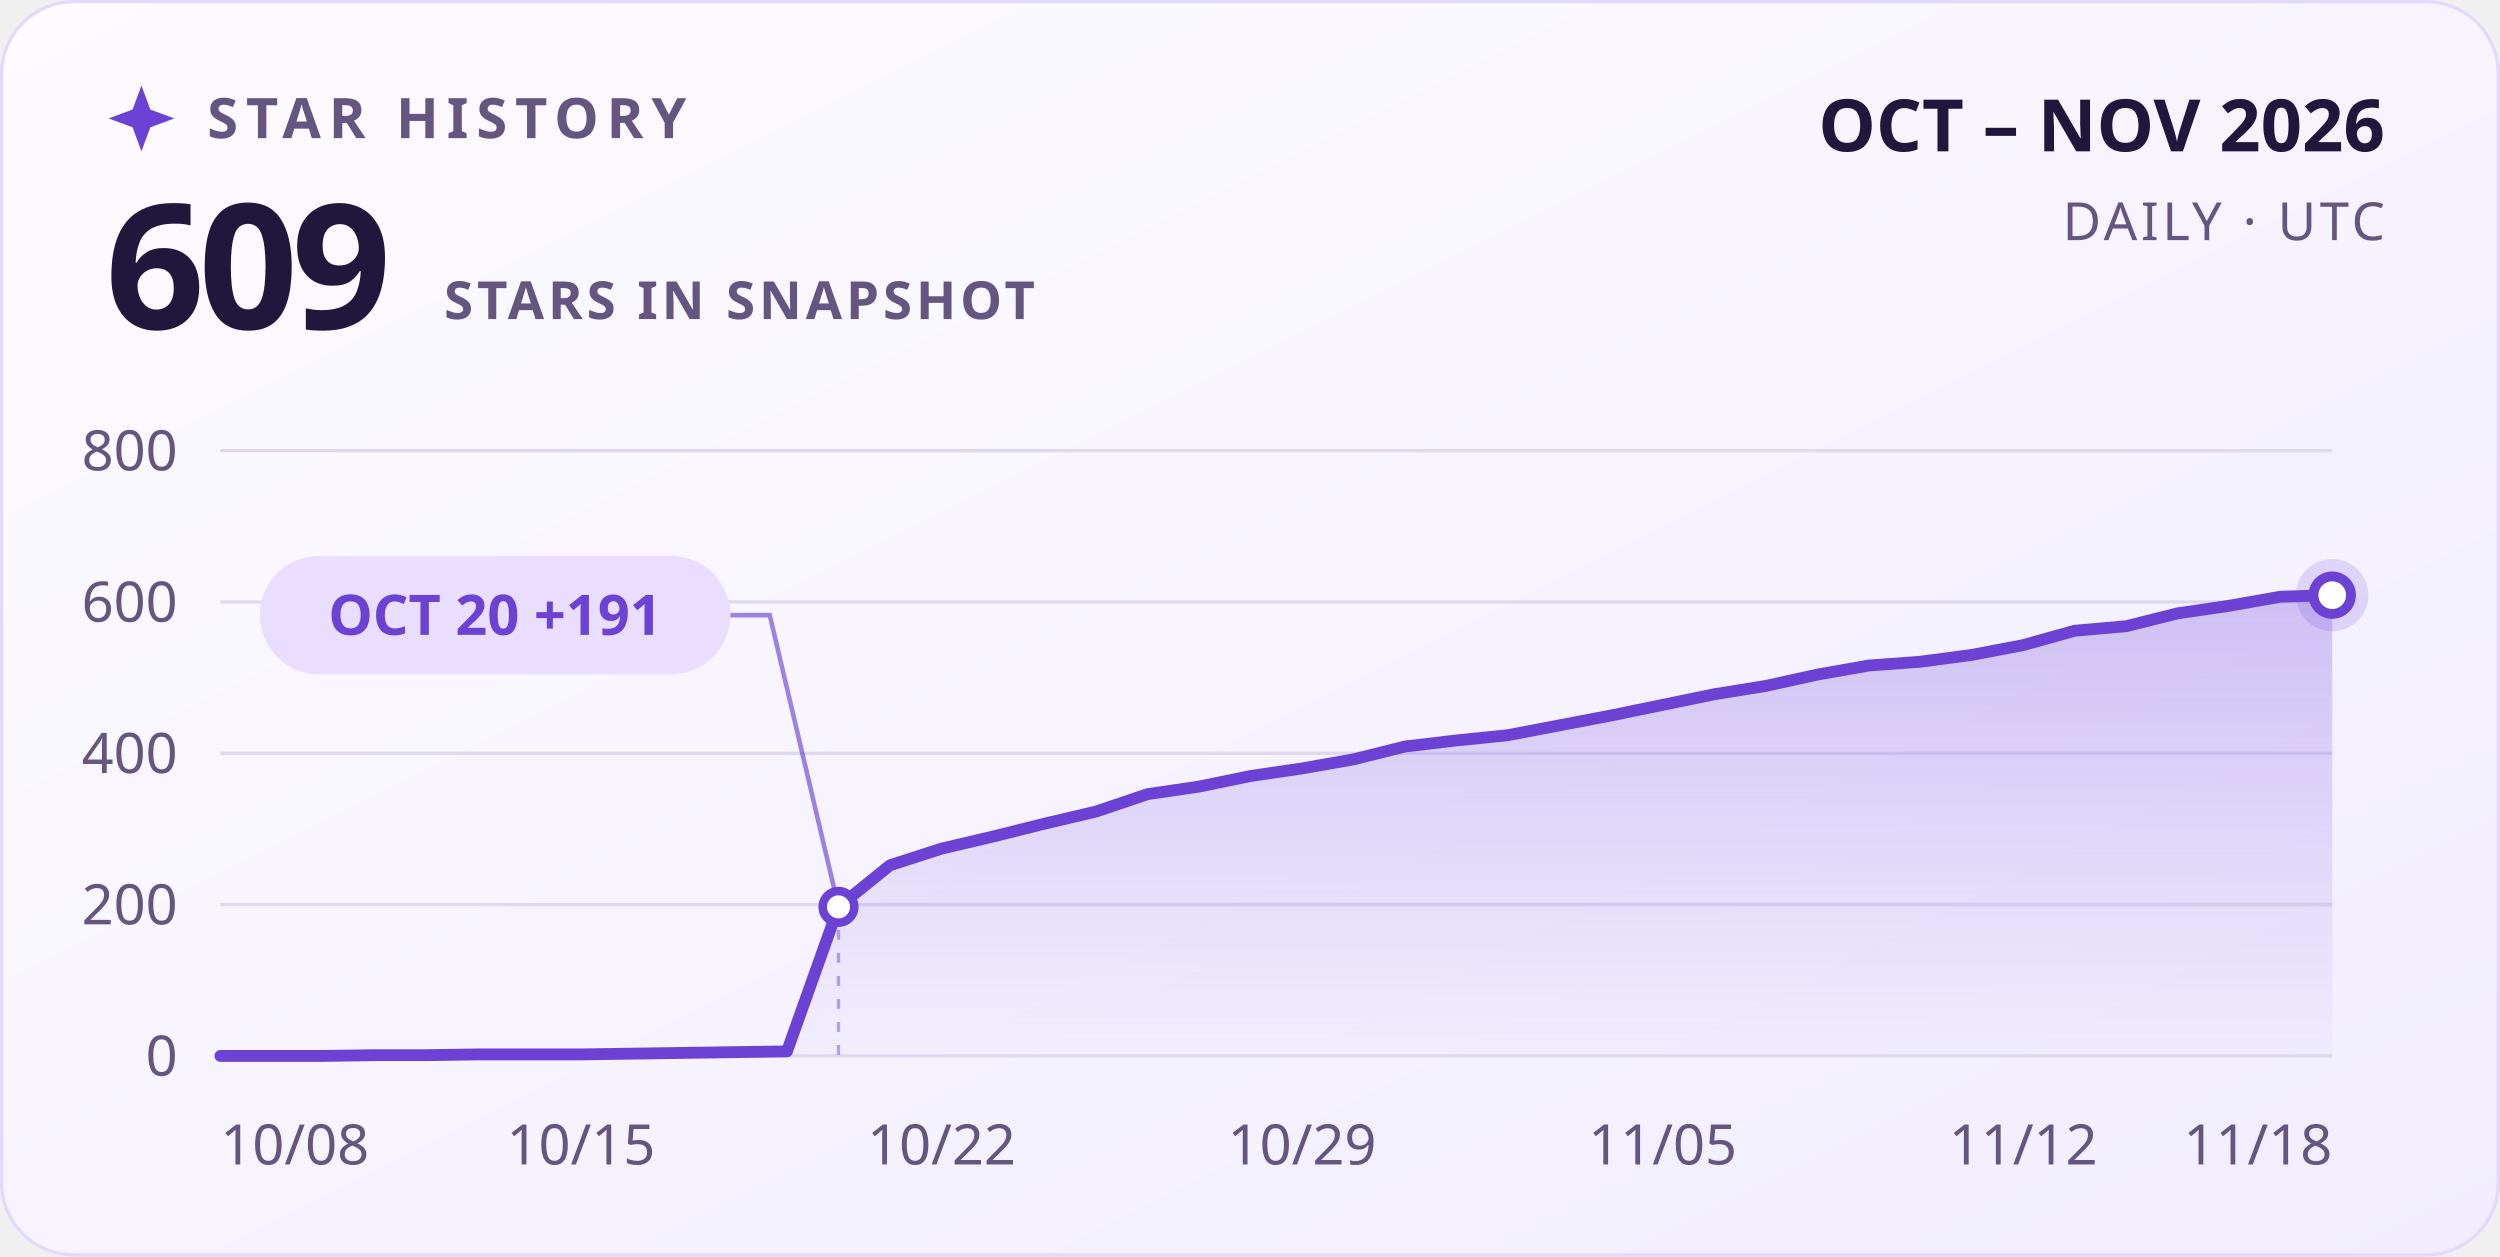
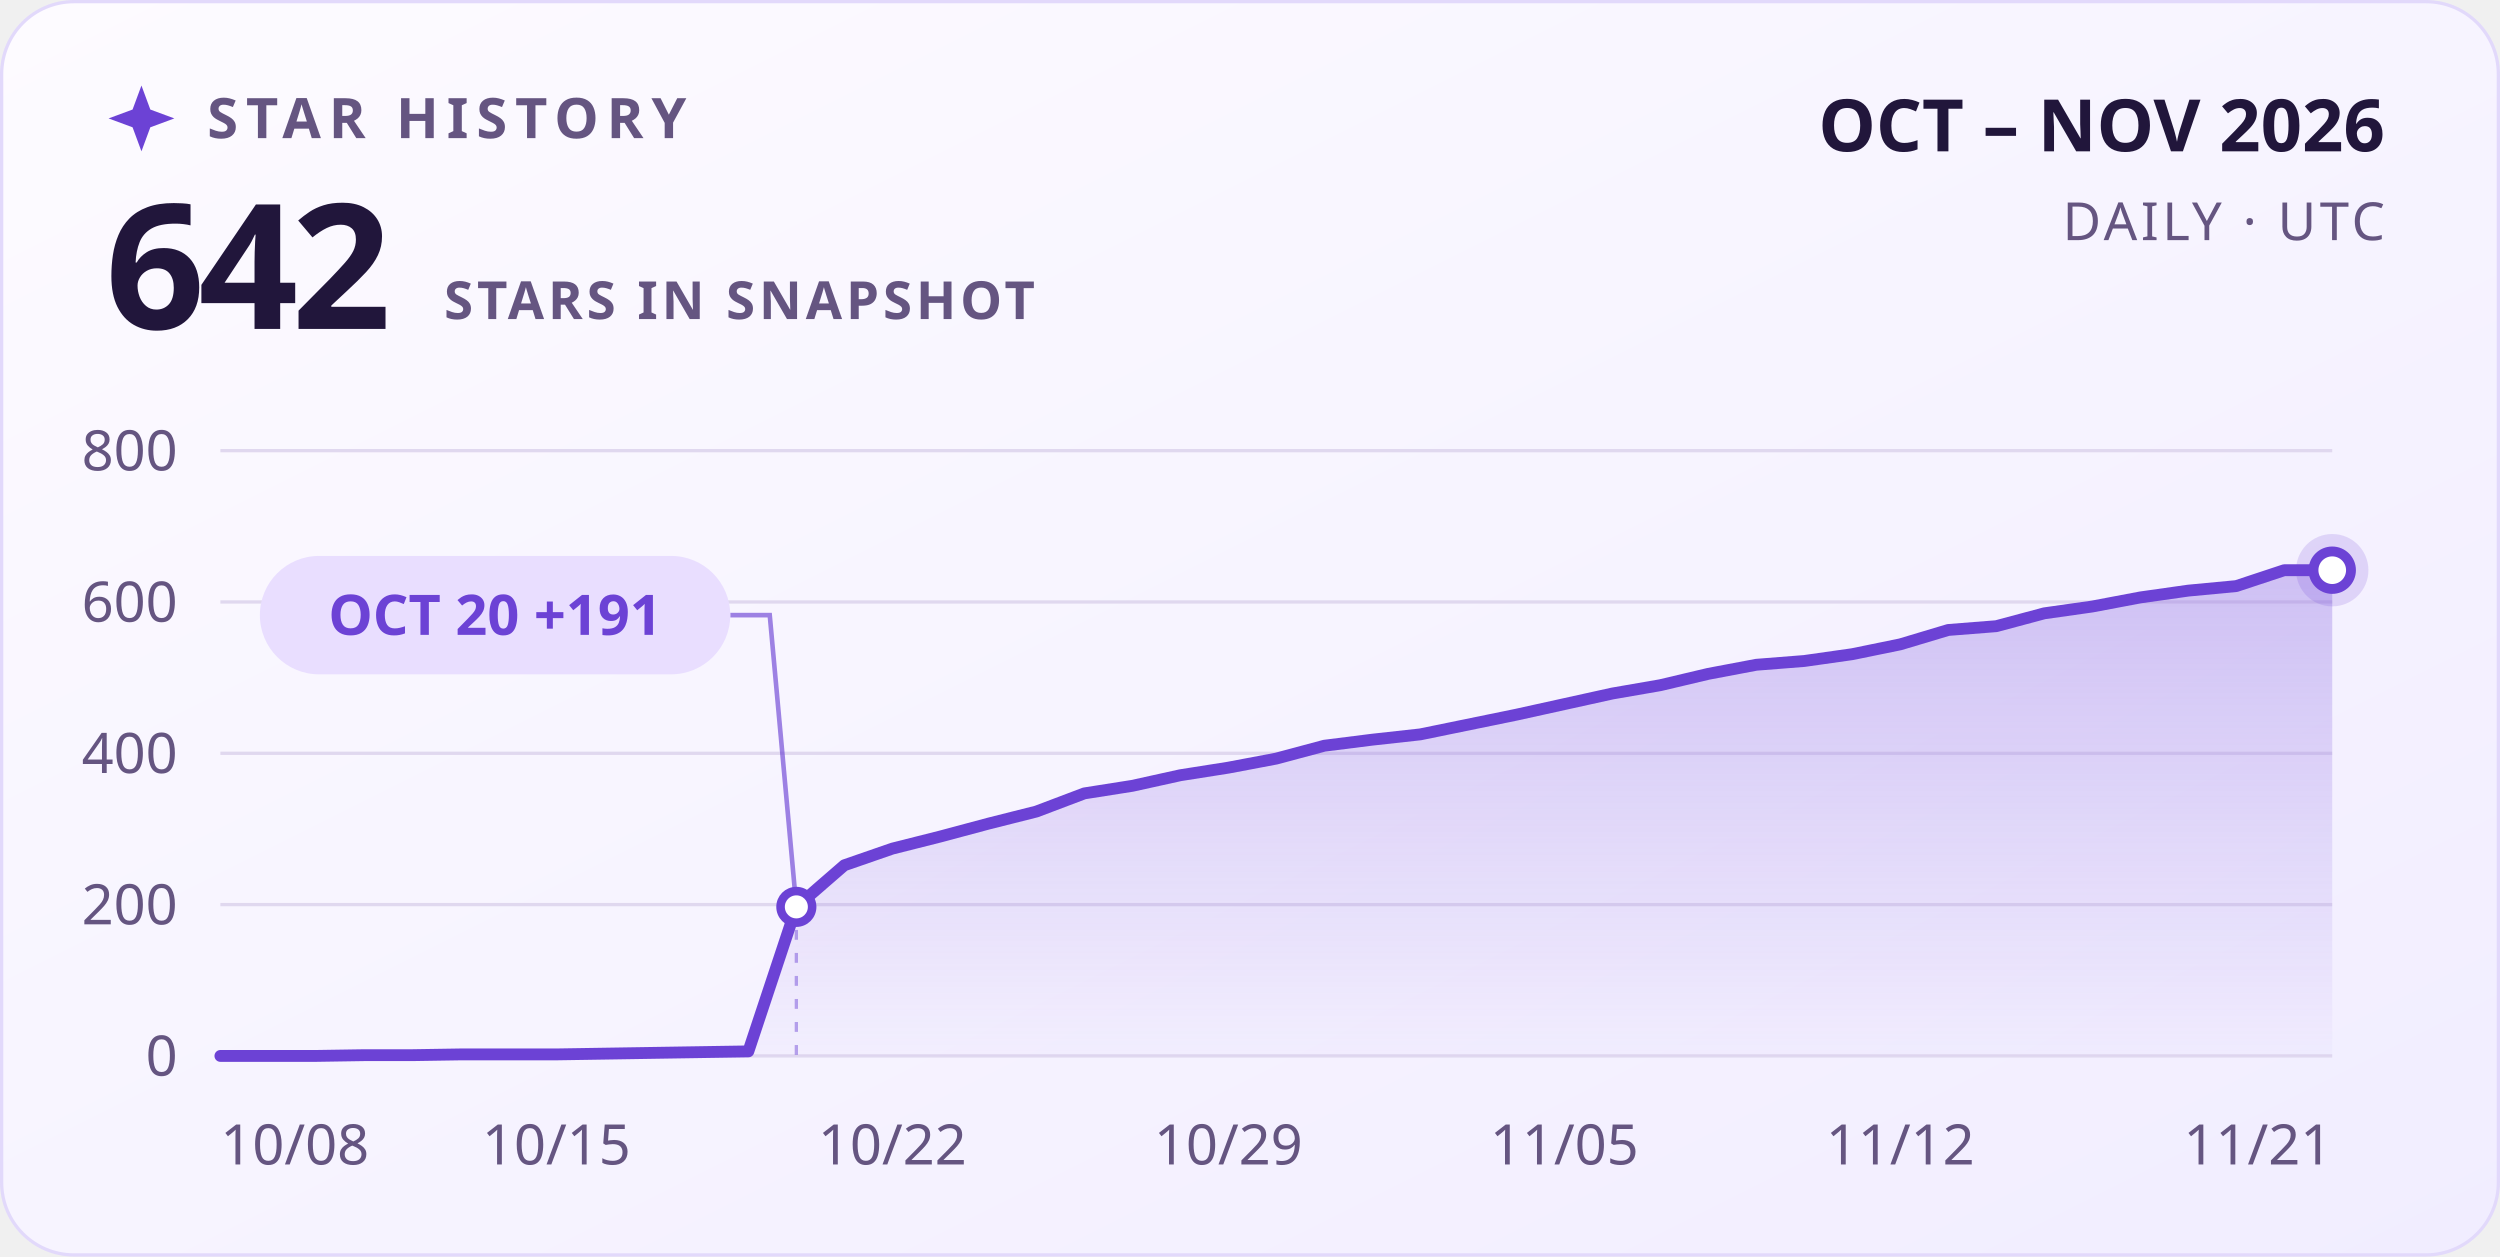
<svg xmlns="http://www.w3.org/2000/svg" width="760" height="382" viewBox="0 0 760 382" role="img" aria-labelledby="title desc">
  <defs>
    <linearGradient id="card" x1="0" y1="0" x2="1" y2="1" gradientUnits="objectBoundingBox">
      <stop stop-color="#fdfbff" />
      <stop offset="1" stop-color="#f1edff" />
    </linearGradient>
    <linearGradient id="area" x1="0" y1="0" x2="0" y2="1" gradientUnits="objectBoundingBox">
      <stop stop-color="#8a68e0" stop-opacity=".36" />
      <stop offset="1" stop-color="#8a68e0" stop-opacity=".03" />
    </linearGradient>
  </defs>
  <rect x=".5" y=".5" width="759" height="381" rx="22" fill="url(#card)" stroke="#e2d9fb" />
  <g font-family="system-ui, Segoe UI, sans-serif" font-variant-numeric="tabular-nums">
    <path d="M43 26l2.7 7.3L53 36l-7.3 2.7L43 46l-2.7-7.3L33 36l7.3-2.7z" fill="#6c42d5" />
    <text x="63" y="42" font-size="17" letter-spacing="2.4" font-weight="650" fill="#655581">STAR HISTORY</text>
-     <text x="32" y="100" font-size="53" letter-spacing="-2" font-weight="760" fill="#21163b">609</text>
+     <text x="32" y="100" font-size="53" letter-spacing="-2" font-weight="760" fill="#21163b">642</text>
    <text x="135" y="97" font-size="16" letter-spacing="1.2" font-weight="650" fill="#655581">STARS IN SNAPSHOT</text>
    <text x="725" y="46" text-anchor="end" font-size="22" font-weight="690" fill="#21163b">OCT – NOV 2026</text>
    <text x="725" y="73" text-anchor="end" font-size="16" letter-spacing="1.1" fill="#655581">DAILY · UTC</text>
    <g fill="#655581" font-size="17">
      <path d="M67 321.00H709" stroke="#e0d8ef" />
      <text x="54" y="327.00" text-anchor="end">0</text>
      <path d="M67 275.00H709" stroke="#e0d8ef" />
      <text x="54" y="281.00" text-anchor="end">200</text>
      <path d="M67 229.00H709" stroke="#e0d8ef" />
      <text x="54" y="235.00" text-anchor="end">400</text>
      <path d="M67 183.00H709" stroke="#e0d8ef" />
      <text x="54" y="189.00" text-anchor="end">600</text>
      <path d="M67 137.00H709" stroke="#e0d8ef" />
      <text x="54" y="143.00" text-anchor="end">800</text>
      <text x="67.00" y="354" text-anchor="start">10/08</text>
-       <text x="176.61" y="354" text-anchor="middle">10/15</text>
-       <text x="286.22" y="354" text-anchor="middle">10/22</text>
-       <text x="395.83" y="354" text-anchor="middle">10/29</text>
-       <text x="505.44" y="354" text-anchor="middle">11/05</text>
-       <text x="615.05" y="354" text-anchor="middle">11/12</text>
-       <text x="709.00" y="354" text-anchor="end">11/18</text>
+       <text x="169.14" y="354" text-anchor="middle">10/15</text>
+       <text x="271.27" y="354" text-anchor="middle">10/22</text>
+       <text x="373.41" y="354" text-anchor="middle">10/29</text>
+       <text x="475.55" y="354" text-anchor="middle">11/05</text>
+       <text x="577.68" y="354" text-anchor="middle">11/12</text>
+       <text x="709.00" y="354" text-anchor="end">11/21</text>
    </g>
-     <path d="M67.00 321.00 L82.66 321.00 L98.32 321.00 L113.98 320.77 L129.63 320.77 L145.29 320.54 L160.95 320.54 L176.61 320.54 L192.27 320.31 L207.93 320.08 L223.59 319.85 L239.24 319.62 L254.90 275.69 L270.56 263.04 L286.22 257.98 L301.88 254.30 L317.54 250.39 L333.20 246.71 L348.85 241.42 L364.51 239.12 L380.17 235.90 L395.83 233.60 L411.49 230.84 L427.15 226.93 L442.80 225.09 L458.46 223.48 L474.12 220.49 L489.78 217.50 L505.44 214.28 L521.10 211.06 L536.76 208.53 L552.41 205.08 L568.07 202.32 L583.73 201.17 L599.39 199.10 L615.05 196.11 L630.71 191.74 L646.37 190.36 L662.02 186.45 L677.68 184.15 L693.34 181.39 L709.00 180.93 L709 321H67Z" fill="url(#area)" />
-     <path d="M67.00 321.00 L82.66 321.00 L98.32 321.00 L113.98 320.77 L129.63 320.77 L145.29 320.54 L160.95 320.54 L176.61 320.54 L192.27 320.31 L207.93 320.08 L223.59 319.85 L239.24 319.62 L254.90 275.69 L270.56 263.04 L286.22 257.98 L301.88 254.30 L317.54 250.39 L333.20 246.71 L348.85 241.42 L364.51 239.12 L380.17 235.90 L395.83 233.60 L411.49 230.84 L427.15 226.93 L442.80 225.09 L458.46 223.48 L474.12 220.49 L489.78 217.50 L505.44 214.28 L521.10 211.06 L536.76 208.53 L552.41 205.08 L568.07 202.32 L583.73 201.17 L599.39 199.10 L615.05 196.11 L630.71 191.74 L646.37 190.36 L662.02 186.45 L677.68 184.15 L693.34 181.39 L709.00 180.93" fill="none" stroke="#6c42d5" stroke-width="3.6" stroke-linecap="round" stroke-linejoin="round" />
-     <path d="M254.90 275.69V321" stroke="#6c42d5" stroke-opacity=".46" stroke-dasharray="3 4" />
-     <path d="M222.00 187h12L254.90 275.69" fill="none" stroke="#6c42d5" stroke-opacity=".65" stroke-width="1.4" />
+     <path d="M67.00 321.00 L81.59 321.00 L96.18 321.00 L110.77 320.77 L125.36 320.77 L139.95 320.54 L154.55 320.54 L169.14 320.54 L183.73 320.31 L198.32 320.08 L212.91 319.85 L227.50 319.62 L242.09 275.69 L256.68 263.04 L271.27 257.98 L285.86 254.30 L300.45 250.39 L315.05 246.71 L329.64 241.19 L344.23 238.89 L358.82 235.67 L373.41 233.37 L388.00 230.61 L402.59 226.70 L417.18 224.86 L431.77 223.25 L446.36 220.26 L460.95 217.27 L475.55 214.05 L490.14 210.83 L504.73 208.30 L519.32 204.85 L533.91 202.09 L548.50 200.94 L563.09 198.87 L577.68 195.88 L592.27 191.51 L606.86 190.36 L621.45 186.45 L636.05 184.38 L650.64 181.62 L665.23 179.55 L679.82 178.17 L694.41 173.34 L709.00 173.34 L709 321H67Z" fill="url(#area)" />
+     <path d="M67.00 321.00 L81.59 321.00 L96.18 321.00 L110.77 320.77 L125.36 320.77 L139.95 320.54 L154.55 320.54 L169.14 320.54 L183.73 320.31 L198.32 320.08 L212.91 319.85 L227.50 319.62 L242.09 275.69 L256.68 263.04 L271.27 257.98 L285.86 254.30 L300.45 250.39 L315.05 246.71 L329.64 241.19 L344.23 238.89 L358.82 235.67 L373.41 233.37 L388.00 230.61 L402.59 226.70 L417.18 224.86 L431.77 223.25 L446.36 220.26 L460.95 217.27 L475.55 214.05 L490.14 210.83 L504.73 208.30 L519.32 204.85 L533.91 202.09 L548.50 200.94 L563.09 198.87 L577.68 195.88 L592.27 191.51 L606.86 190.36 L621.45 186.45 L636.05 184.38 L650.64 181.62 L665.23 179.55 L679.82 178.17 L694.41 173.34 L709.00 173.34" fill="none" stroke="#6c42d5" stroke-width="3.6" stroke-linecap="round" stroke-linejoin="round" />
+     <path d="M242.09 275.69V321" stroke="#6c42d5" stroke-opacity=".46" stroke-dasharray="3 4" />
+     <path d="M222.00 187h12L242.09 275.69" fill="none" stroke="#6c42d5" stroke-opacity=".65" stroke-width="1.4" />
    <rect x="79.00" y="169" width="143" height="36" rx="18" fill="#e9deff" />
    <text x="150.50" y="193" text-anchor="middle" fill="#6c42d5" font-size="17" font-weight="720">OCT 20  +191</text>
-     <circle cx="254.90" cy="275.69" r="4.8" fill="#ffffff" stroke="#6c42d5" stroke-width="2.6" />
-     <circle cx="709" cy="180.93" r="11" fill="#6c42d5" opacity=".17" />
-     <circle cx="709" cy="180.93" r="5.7" fill="#ffffff" stroke="#6c42d5" stroke-width="3" />
+     <circle cx="242.09" cy="275.69" r="4.8" fill="#ffffff" stroke="#6c42d5" stroke-width="2.6" />
+     <circle cx="709" cy="173.34" r="11" fill="#6c42d5" opacity=".17" />
+     <circle cx="709" cy="173.34" r="5.7" fill="#ffffff" stroke="#6c42d5" stroke-width="3" />
  </g>
</svg>
